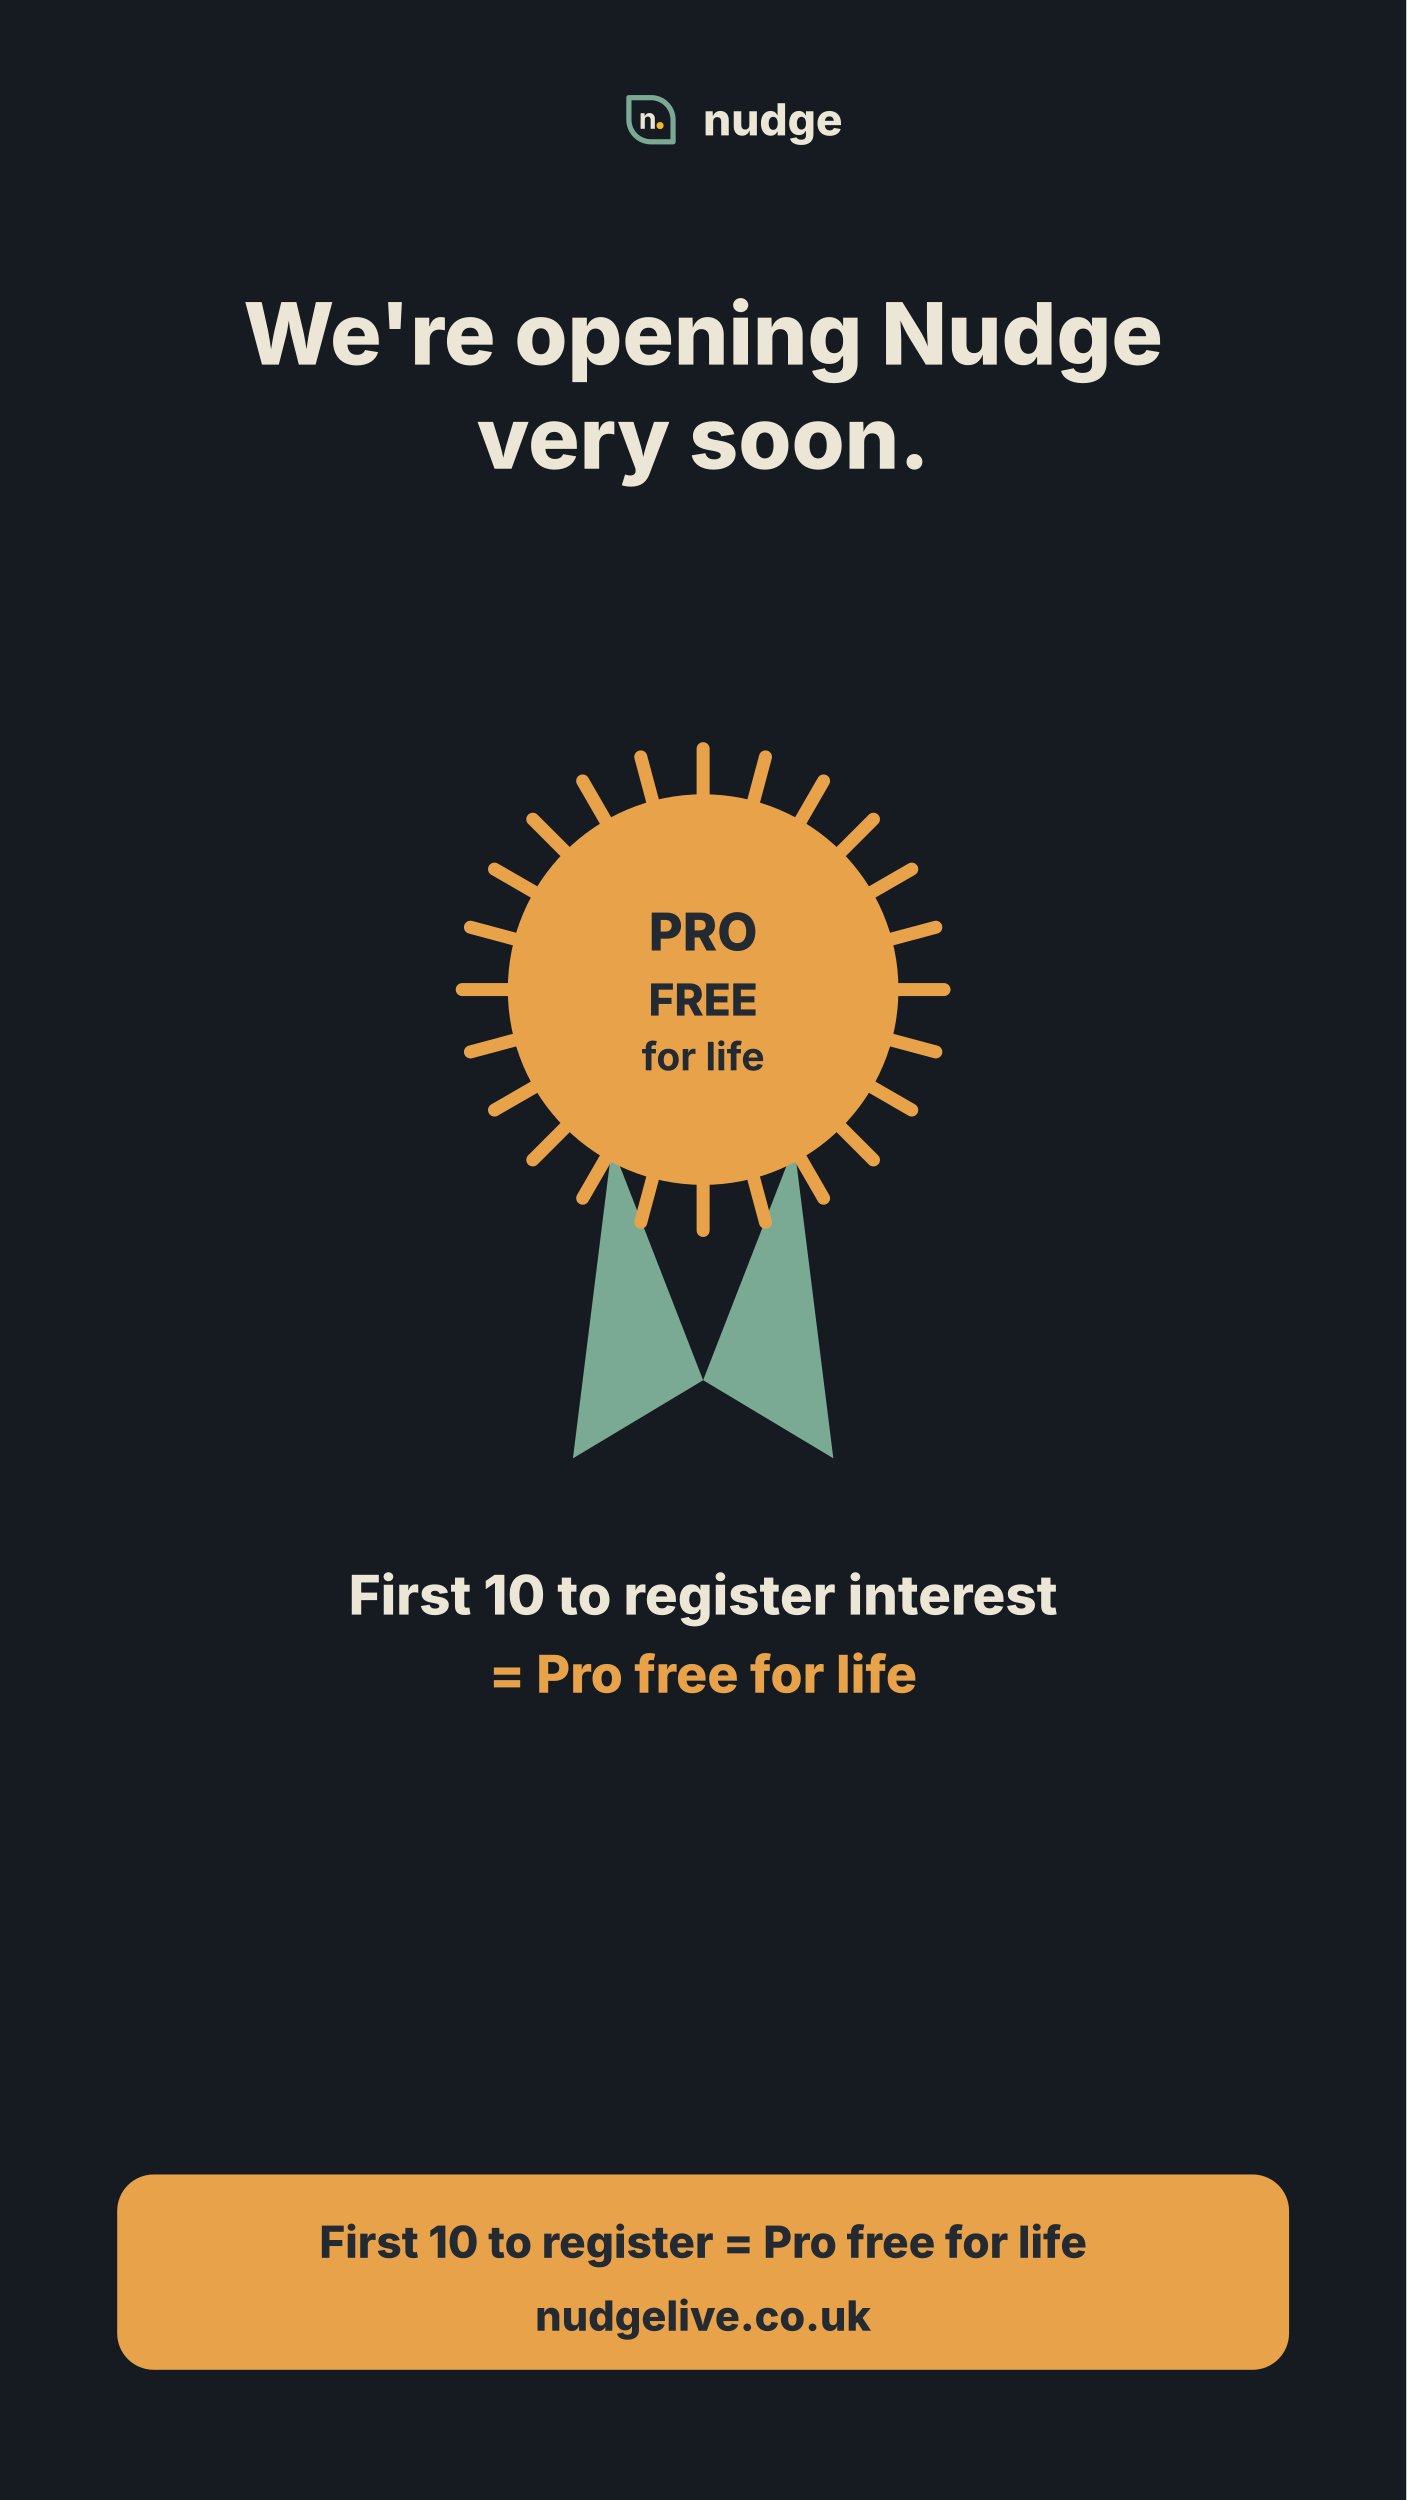
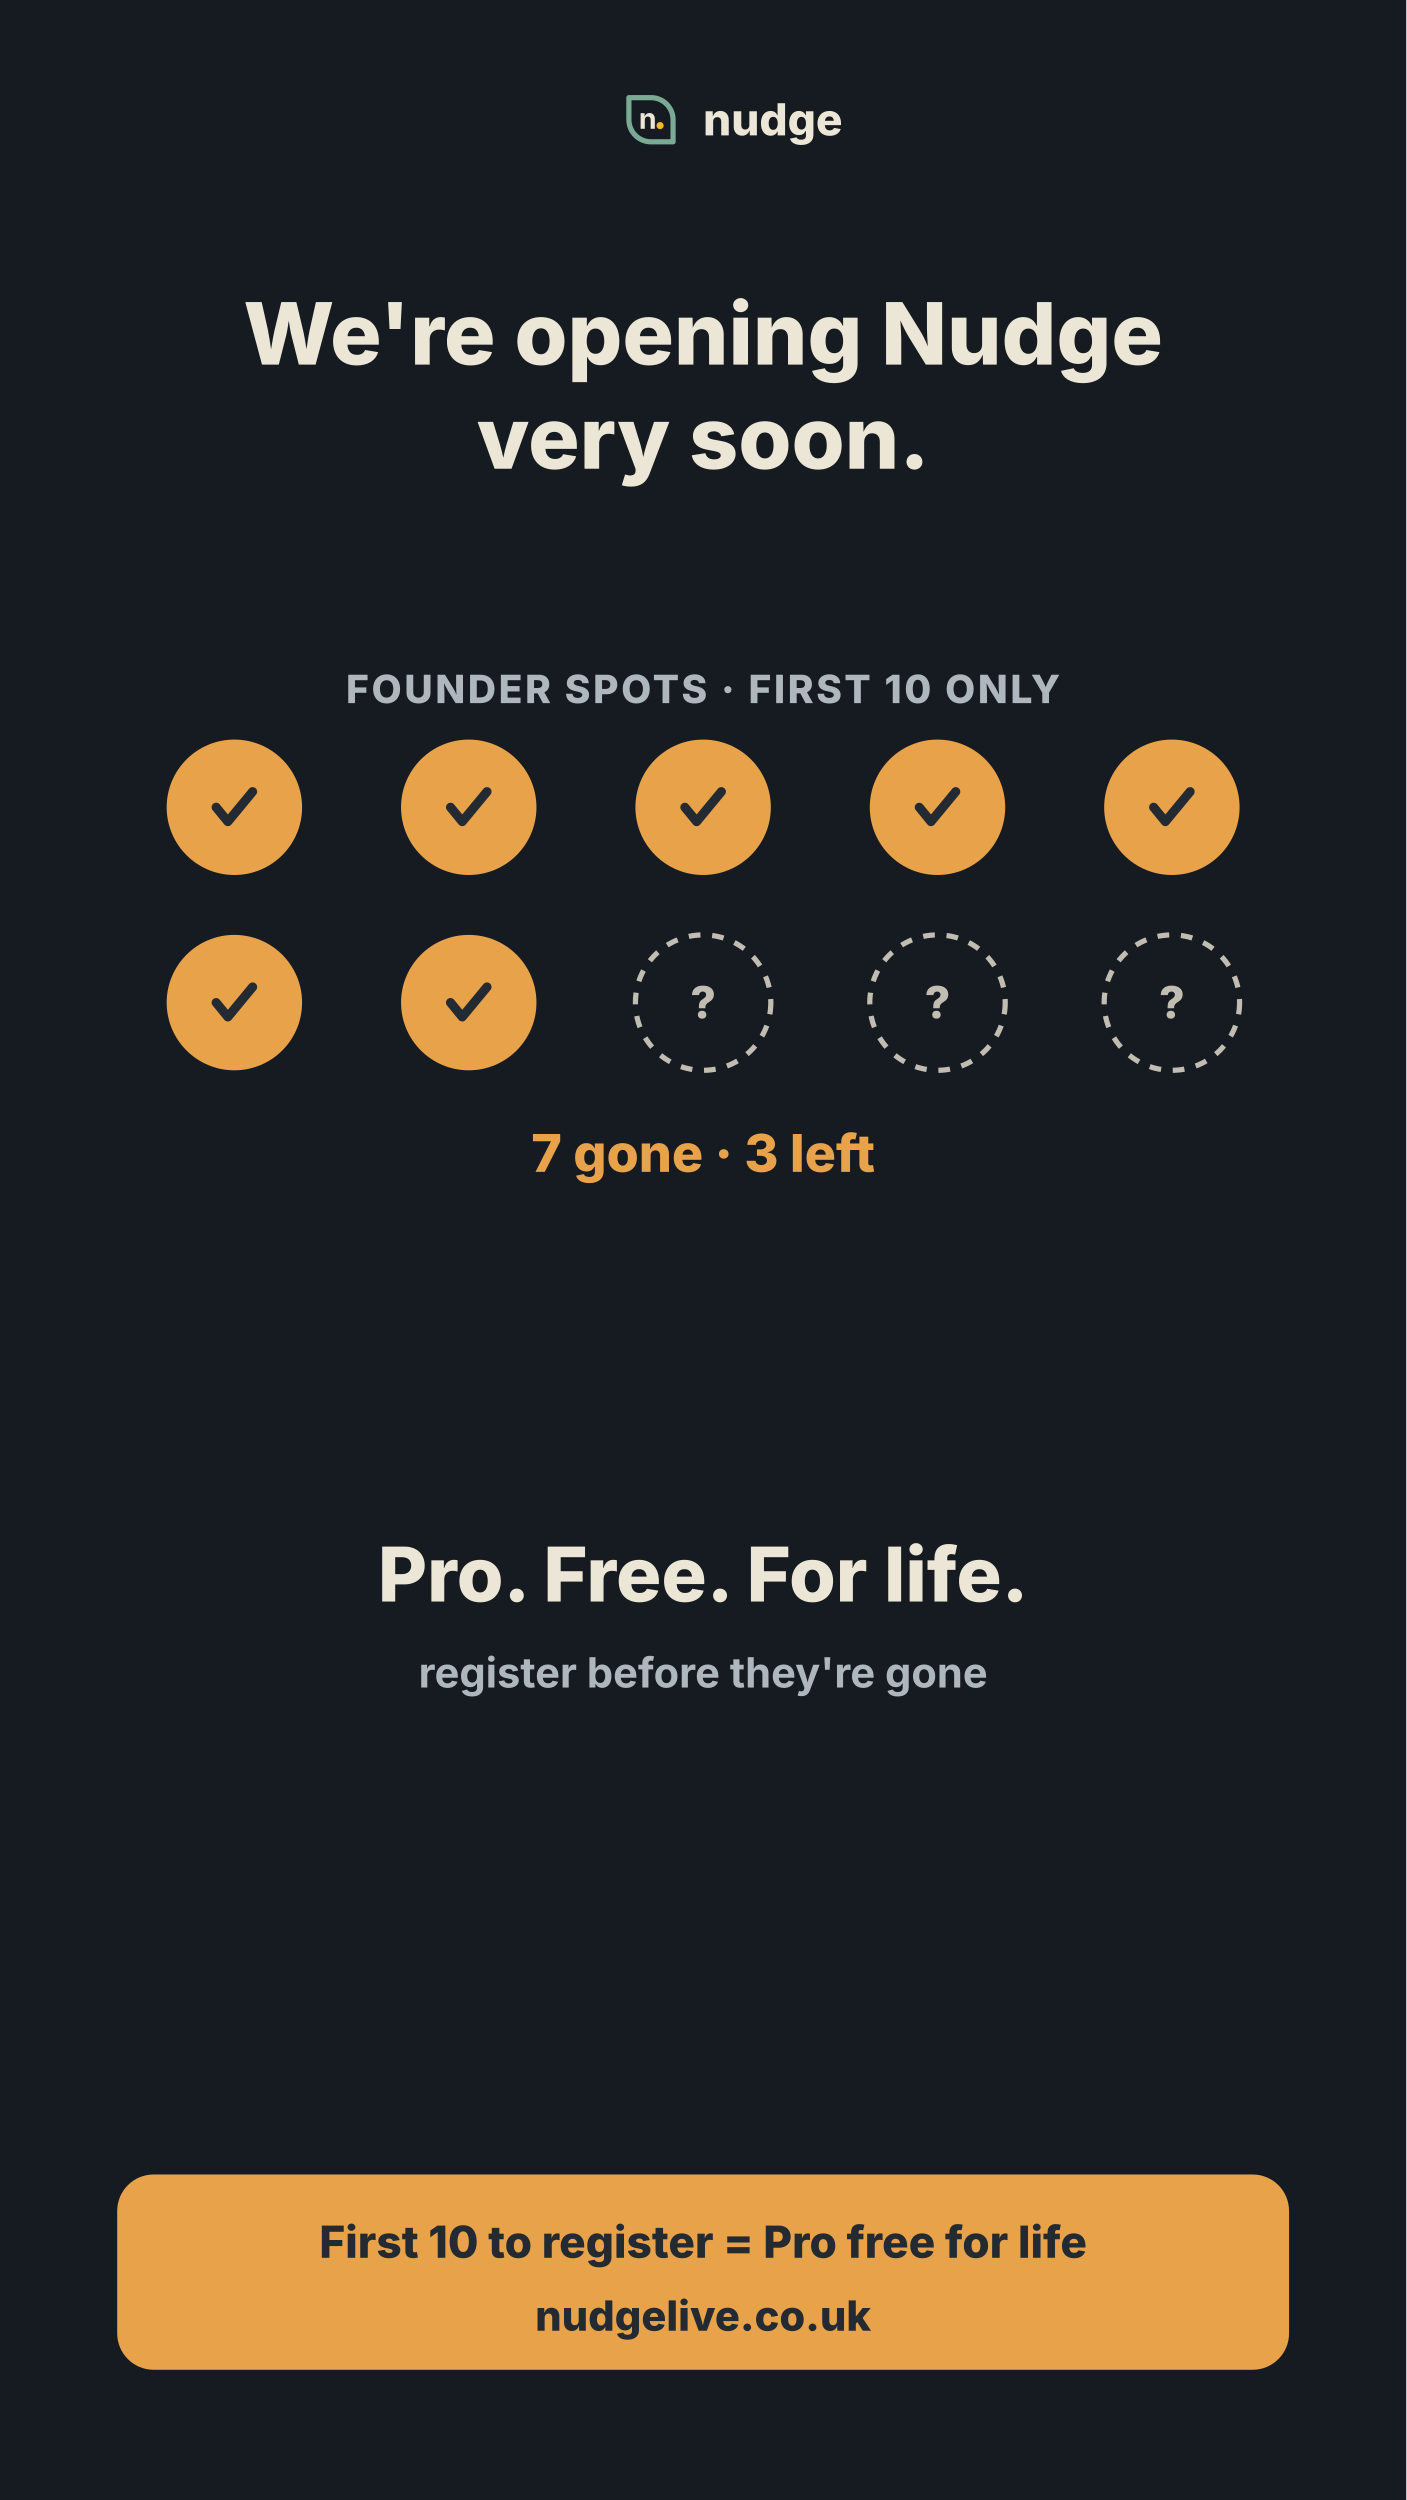
<svg xmlns="http://www.w3.org/2000/svg" viewBox="0 0 1080 1920" width="1080" height="1920" font-family="Inter, Arial, sans-serif">
  <rect width="1080" height="1920" fill="#161B21" />
  <g transform="translate(475.0,67.0) scale(0.499)">
    <path d="M 16 16 L 50 16 A 34 34 0 0 1 84 50 L 84 84 L 50 84 A 34 34 0 0 1 16 50 Z" fill="none" stroke="#7BAA94" stroke-width="8" stroke-linejoin="round" stroke-linecap="round" />
    <text x="45" y="64" font-size="44" font-weight="700" fill="#ECE6D6" text-anchor="middle">n</text>
    <circle cx="64" cy="59" r="5.5" fill="#F5B52E" />
  </g>
  <text x="540" y="104" font-size="34" font-weight="800" fill="#ECE6D6">nudge</text>
  <text x="540" y="280" font-size="66" font-weight="800" fill="#ECE6D6" text-anchor="middle">We're opening Nudge</text>
  <text x="540" y="360" font-size="66" font-weight="800" fill="#ECE6D6" text-anchor="middle">very soon.</text>
-   <path d="M 470 880 l -30 240 l 100 -60 z" fill="#7BAA94" />
-   <path d="M 610 880 l 30 240 l -100 -60 z" fill="#7BAA94" />
-   <g stroke="#E8A24A" stroke-width="10" stroke-linecap="round">
-     <line x1="690" y1="760" x2="725" y2="760" />
-     <line x1="684.889" y1="798.823" x2="718.696" y2="807.882" />
-     <line x1="669.904" y1="835" x2="700.215" y2="852.5" />
-     <line x1="646.066" y1="866.066" x2="670.815" y2="890.815" />
-     <line x1="615" y1="889.904" x2="632.5" y2="920.215" />
-     <line x1="578.823" y1="904.889" x2="587.882" y2="938.696" />
-     <line x1="540" y1="910" x2="540" y2="945" />
-     <line x1="501.177" y1="904.889" x2="492.118" y2="938.696" />
-     <line x1="465" y1="889.904" x2="447.5" y2="920.215" />
-     <line x1="433.934" y1="866.066" x2="409.185" y2="890.815" />
-     <line x1="410.096" y1="835" x2="379.785" y2="852.5" />
-     <line x1="395.111" y1="798.823" x2="361.304" y2="807.882" />
-     <line x1="390" y1="760" x2="355" y2="760" />
-     <line x1="395.111" y1="721.177" x2="361.304" y2="712.118" />
-     <line x1="410.096" y1="685" x2="379.785" y2="667.5" />
-     <line x1="433.934" y1="653.934" x2="409.185" y2="629.185" />
-     <line x1="465" y1="630.096" x2="447.5" y2="599.785" />
-     <line x1="501.177" y1="615.111" x2="492.118" y2="581.304" />
-     <line x1="540" y1="610" x2="540" y2="575" />
-     <line x1="578.823" y1="615.111" x2="587.882" y2="581.304" />
-     <line x1="615" y1="630.096" x2="632.5" y2="599.785" />
-     <line x1="646.066" y1="653.934" x2="670.815" y2="629.185" />
-     <line x1="669.904" y1="685" x2="700.215" y2="667.5" />
-     <line x1="684.889" y1="721.177" x2="718.696" y2="712.118" />
-   </g>
-   <circle cx="540" cy="760" r="150" fill="#E8A24A" />
-   <text x="540" y="730" font-size="40" font-weight="800" fill="#232A32" text-anchor="middle">PRO</text>
-   <text x="540" y="780" font-size="34" font-weight="800" fill="#232A32" text-anchor="middle">FREE</text>
-   <text x="540" y="822" font-size="30" font-weight="700" fill="#232A32" text-anchor="middle">for life</text>
-   <text x="540" y="1240" font-size="42" font-weight="800" fill="#ECE6D6" text-anchor="middle">First 10 to register interest</text>
-   <text x="540" y="1300" font-size="40" font-weight="800" fill="#E8A24A" text-anchor="middle">= Pro free for life</text>
+   <text x="540" y="540" font-size="30" font-weight="800" fill="#AEB6BE" text-anchor="middle" letter-spacing="2">FOUNDER SPOTS · FIRST 10 ONLY</text>
+   <circle cx="180" cy="620" r="52" fill="#E8A24A" />
+   <path d="M 166 620 l 9 11 l 19 -23" fill="none" stroke="#232A32" stroke-width="7" stroke-linecap="round" stroke-linejoin="round" />
+   <circle cx="360" cy="620" r="52" fill="#E8A24A" />
+   <path d="M 346 620 l 9 11 l 19 -23" fill="none" stroke="#232A32" stroke-width="7" stroke-linecap="round" stroke-linejoin="round" />
+   <circle cx="540" cy="620" r="52" fill="#E8A24A" />
+   <path d="M 526 620 l 9 11 l 19 -23" fill="none" stroke="#232A32" stroke-width="7" stroke-linecap="round" stroke-linejoin="round" />
+   <circle cx="720" cy="620" r="52" fill="#E8A24A" />
+   <path d="M 706 620 l 9 11 l 19 -23" fill="none" stroke="#232A32" stroke-width="7" stroke-linecap="round" stroke-linejoin="round" />
+   <circle cx="900" cy="620" r="52" fill="#E8A24A" />
+   <path d="M 886 620 l 9 11 l 19 -23" fill="none" stroke="#232A32" stroke-width="7" stroke-linecap="round" stroke-linejoin="round" />
+   <circle cx="180" cy="770" r="52" fill="#E8A24A" />
+   <path d="M 166 770 l 9 11 l 19 -23" fill="none" stroke="#232A32" stroke-width="7" stroke-linecap="round" stroke-linejoin="round" />
+   <circle cx="360" cy="770" r="52" fill="#E8A24A" />
+   <path d="M 346 770 l 9 11 l 19 -23" fill="none" stroke="#232A32" stroke-width="7" stroke-linecap="round" stroke-linejoin="round" />
+   <circle cx="540" cy="770" r="52" fill="none" stroke="#ECE6D6" stroke-width="4" stroke-dasharray="9 9" opacity="0.8" />
+   <text x="540" y="782" font-size="34" font-weight="800" fill="#ECE6D6" text-anchor="middle" opacity="0.8">?</text>
+   <circle cx="720" cy="770" r="52" fill="none" stroke="#ECE6D6" stroke-width="4" stroke-dasharray="9 9" opacity="0.8" />
+   <text x="720" y="782" font-size="34" font-weight="800" fill="#ECE6D6" text-anchor="middle" opacity="0.8">?</text>
+   <circle cx="900" cy="770" r="52" fill="none" stroke="#ECE6D6" stroke-width="4" stroke-dasharray="9 9" opacity="0.8" />
+   <text x="900" y="782" font-size="34" font-weight="800" fill="#ECE6D6" text-anchor="middle" opacity="0.8">?</text>
+   <text x="540" y="900" font-size="40" font-weight="800" fill="#E8A24A" text-anchor="middle">7 gone · 3 left</text>
+   <text x="540" y="1230" font-size="58" font-weight="800" fill="#ECE6D6" text-anchor="middle">Pro. Free. For life.</text>
+   <text x="540" y="1296" font-size="32" font-weight="700" fill="#AEB6BE" text-anchor="middle">register before they're gone</text>
  <rect x="90" y="1670" width="900" height="150" rx="28" fill="#E8A24A" />
  <text x="540" y="1734" font-size="34" font-weight="800" fill="#232A32" text-anchor="middle">First 10 to register = Pro free for life</text>
  <text x="540" y="1790" font-size="32" font-weight="800" fill="#232A32" text-anchor="middle">nudgelive.co.uk</text>
</svg>
